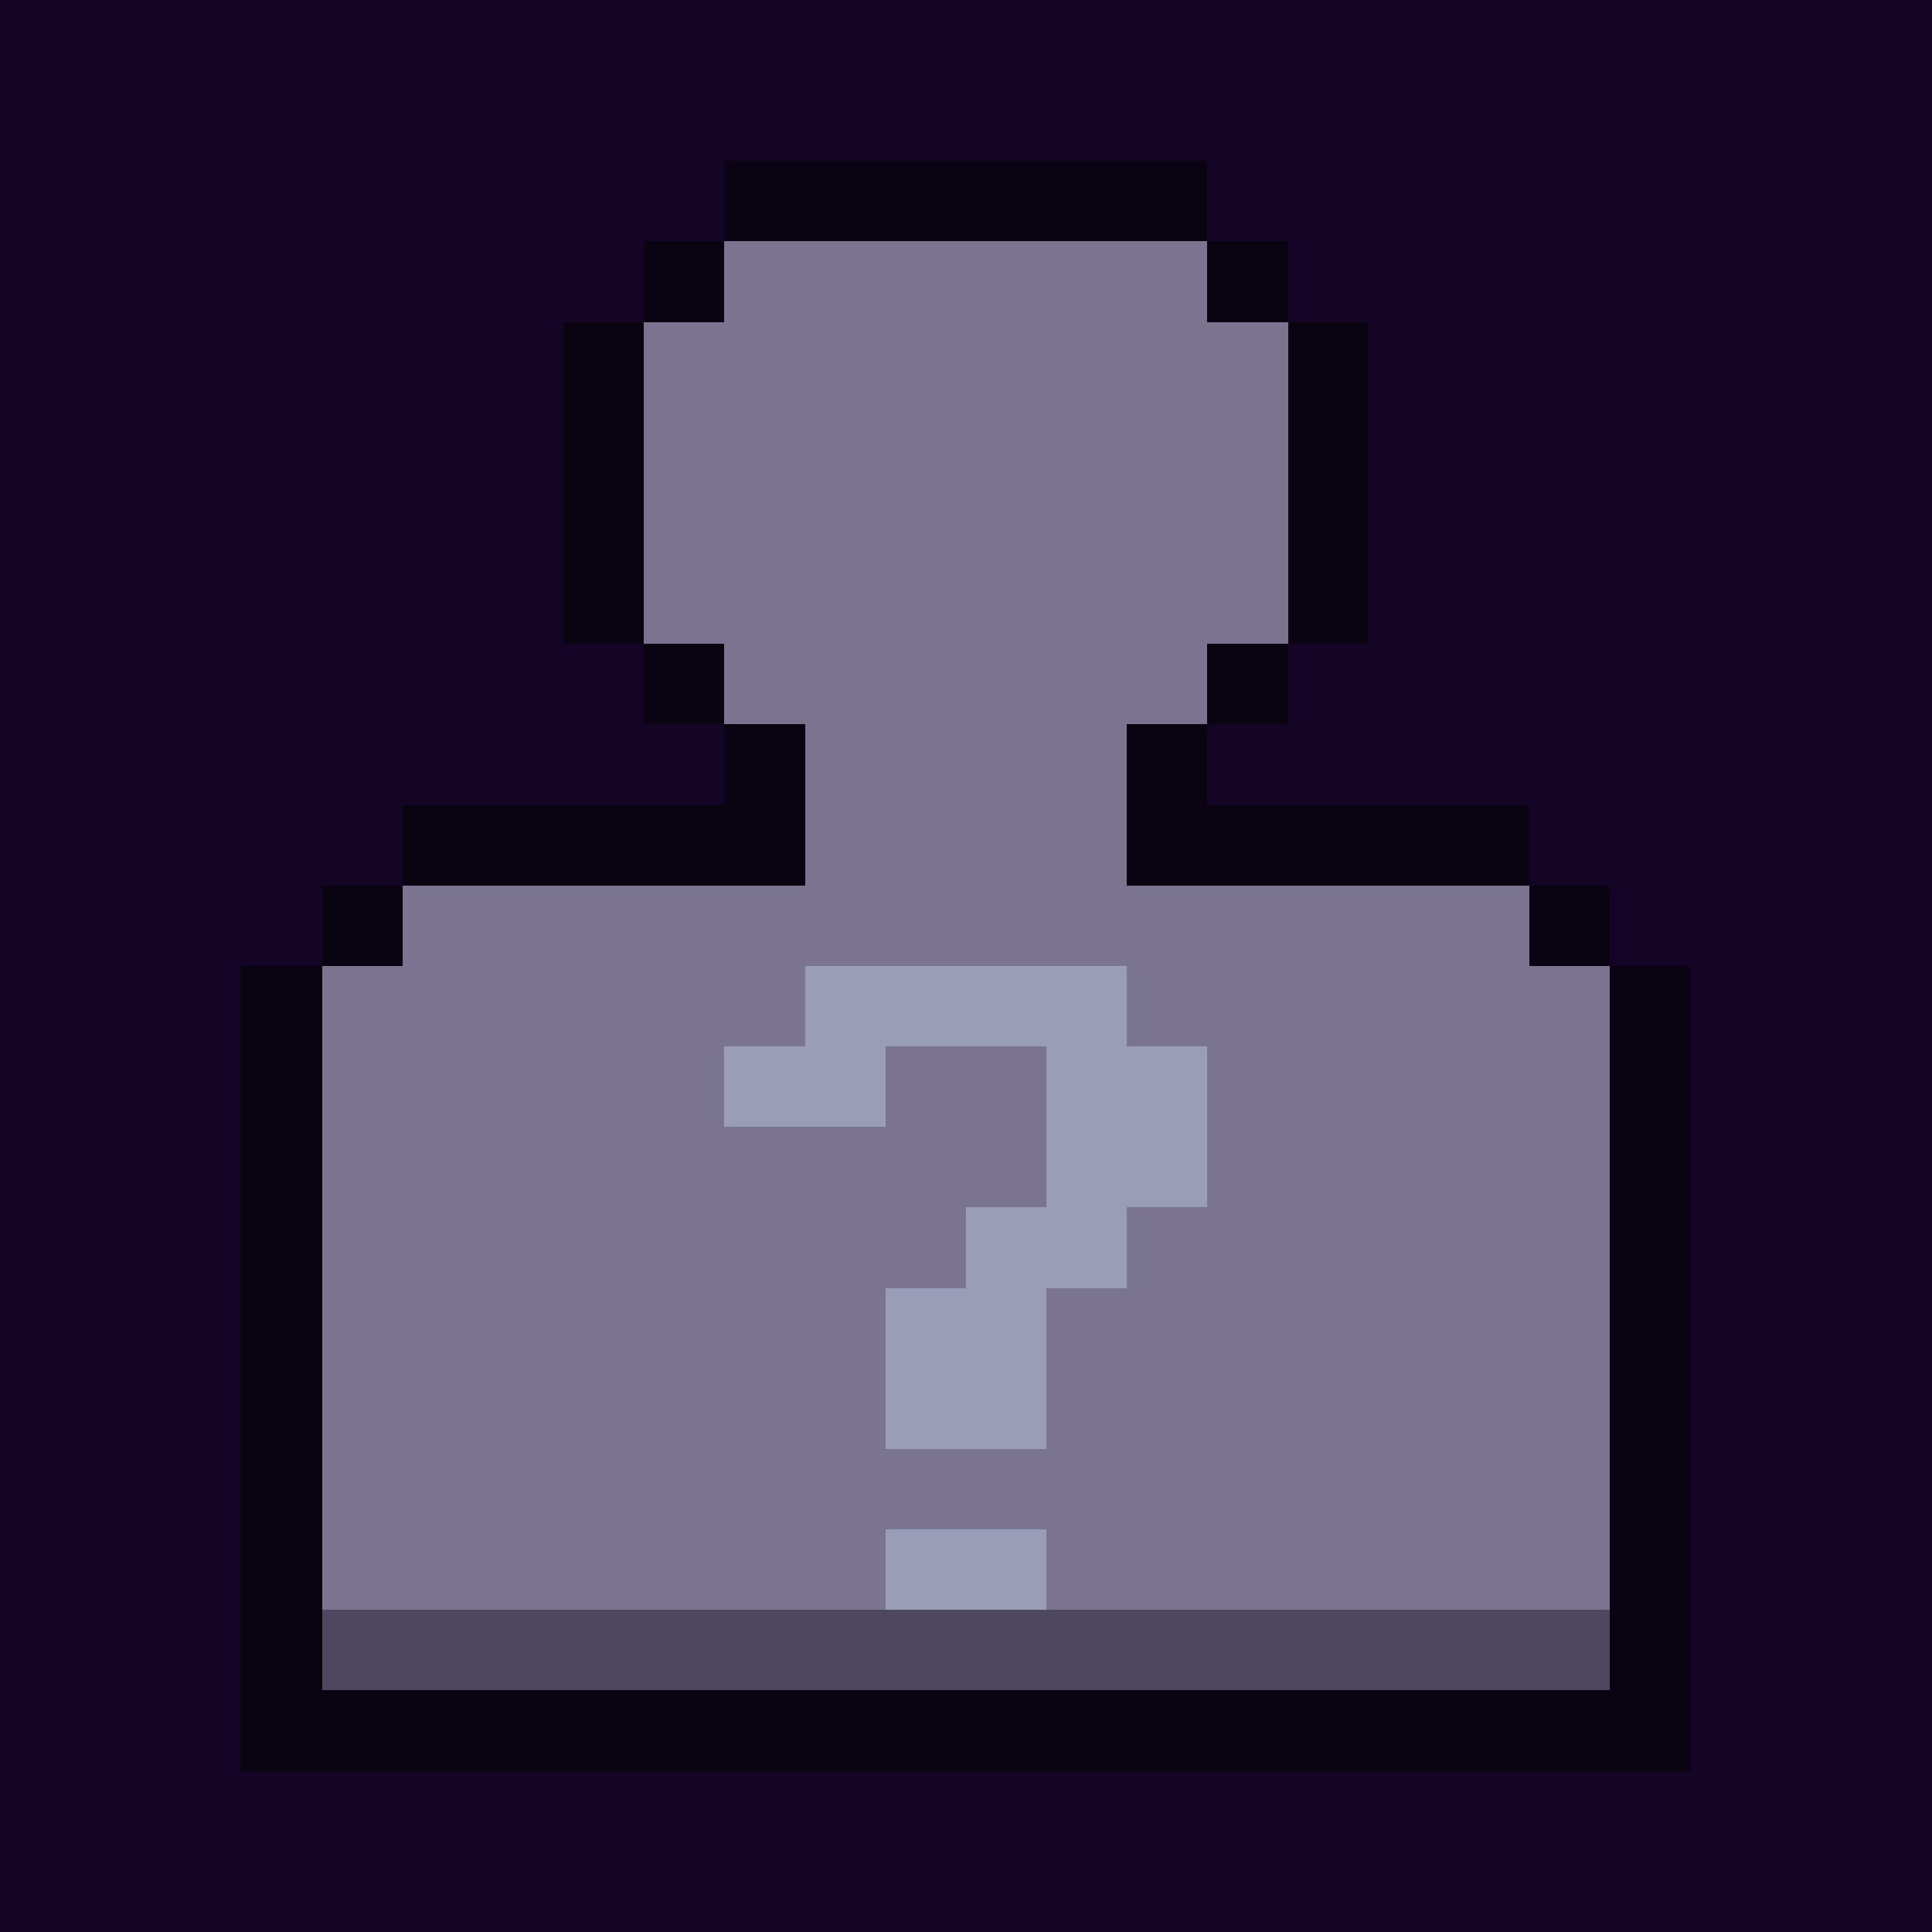
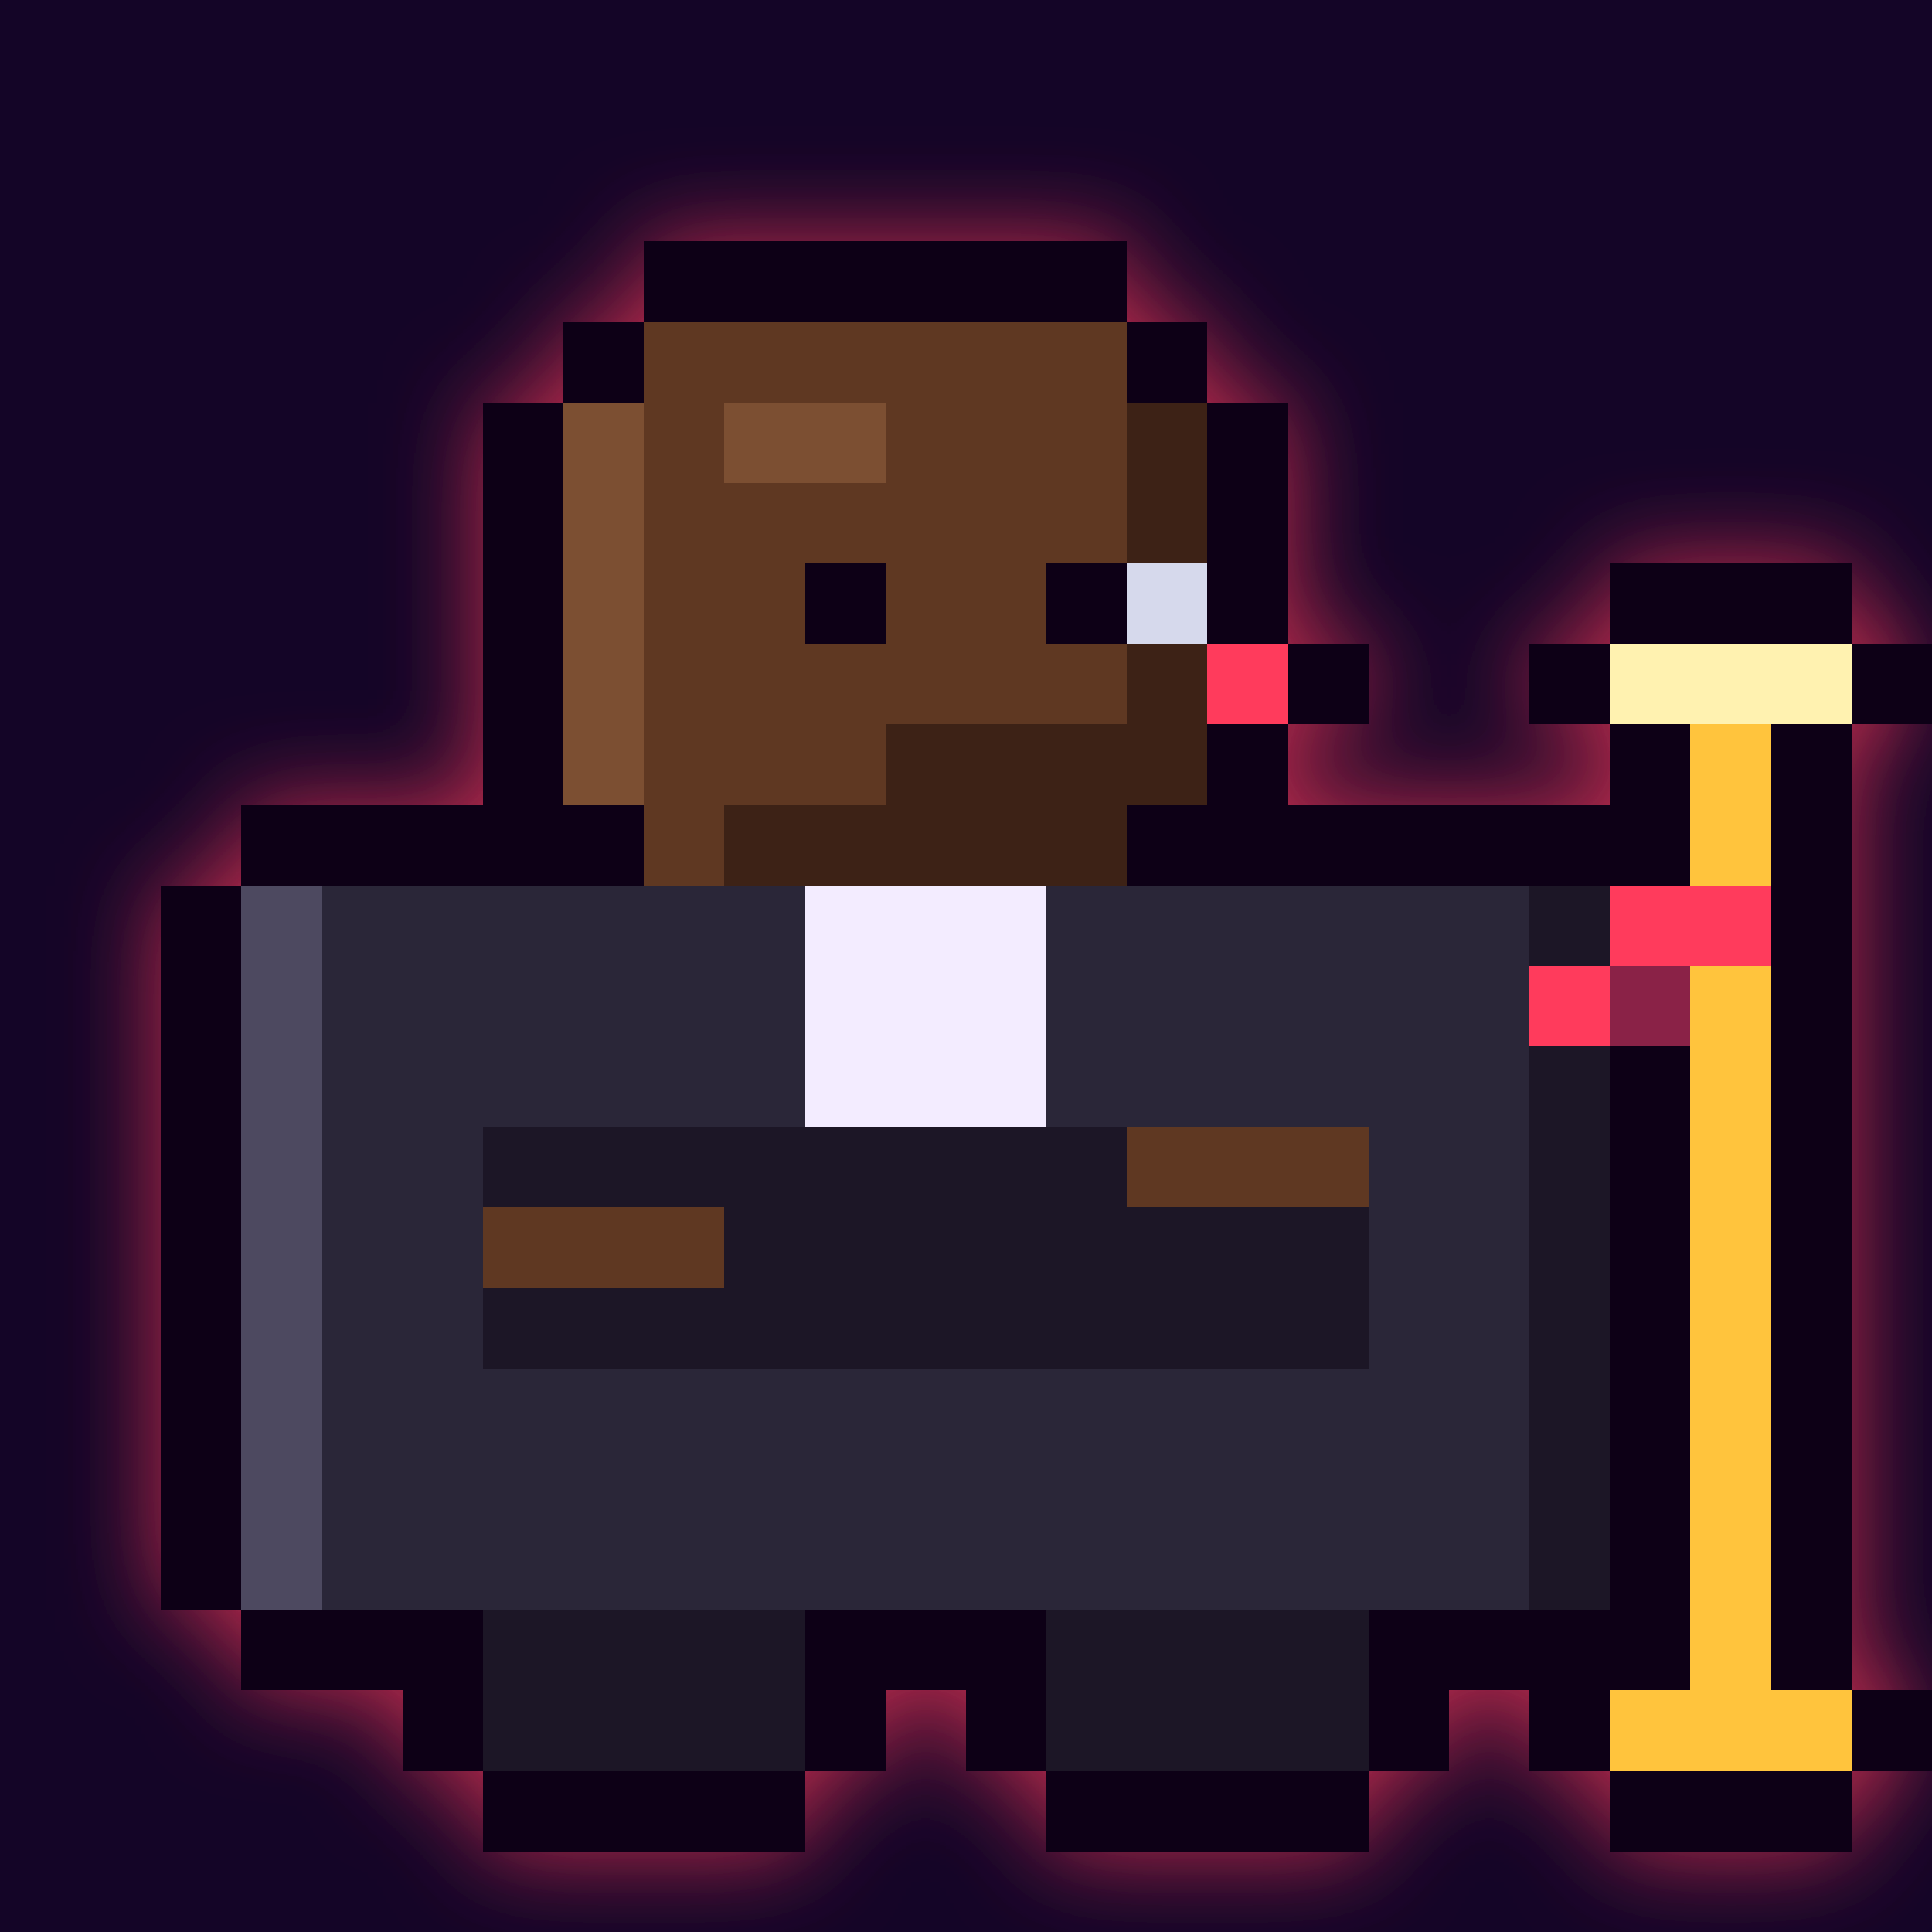
<svg xmlns="http://www.w3.org/2000/svg" width="96" height="96" viewBox="0 0 24 24" shape-rendering="crispEdges">
+   <filter id="glow-bouncer" x="-20%" y="-20%" width="140%" height="140%">
+     <feDropShadow dx="0" dy="0" stdDeviation="0.6" flood-color="#ff3b5c" flood-opacity="0.75" />
+   </filter>
  <rect width="24" height="24" fill="#140527" />
-   <path fill="#0a0412" d="M9 2h6v1h-6zM8 3h1v1h-1zM15 3h1v1h-1zM7 4h1v1h-1zM16 4h1v1h-1zM7 5h1v1h-1zM16 5h1v1h-1zM7 6h1v1h-1zM16 6h1v1h-1zM7 7h1v1h-1zM16 7h1v1h-1zM8 8h1v1h-1zM15 8h1v1h-1zM9 9h1v1h-1zM14 9h1v1h-1zM5 10h5v1h-5zM14 10h5v1h-5zM4 11h1v1h-1zM19 11h1v1h-1zM3 12h1v1h-1zM20 12h1v1h-1zM3 13h1v1h-1zM20 13h1v1h-1zM3 14h1v1h-1zM20 14h1v1h-1zM3 15h1v1h-1zM20 15h1v1h-1zM3 16h1v1h-1zM20 16h1v1h-1zM3 17h1v1h-1zM20 17h1v1h-1zM3 18h1v1h-1zM20 18h1v1h-1zM3 19h1v1h-1zM20 19h1v1h-1zM3 20h1v1h-1zM20 20h1v1h-1zM3 21h18v1h-18z" />
-   <path fill="#7a7490" d="M9 3h6v1h-6zM8 4h8v1h-8zM8 5h8v1h-8zM8 6h8v1h-8zM8 7h8v1h-8zM9 8h6v1h-6zM10 9h4v1h-4zM10 10h4v1h-4zM5 11h14v1h-14zM4 12h6v1h-6zM14 12h6v1h-6zM4 13h5v1h-5zM11 13h2v1h-2zM15 13h5v1h-5zM4 14h9v1h-9zM15 14h5v1h-5zM4 15h8v1h-8zM14 15h6v1h-6zM4 16h7v1h-7zM13 16h7v1h-7zM4 17h7v1h-7zM13 17h7v1h-7zM4 18h16v1h-16zM4 19h7v1h-7zM13 19h7v1h-7z" />
-   <path fill="#9a9db8" d="M10 12h4v1h-4zM9 13h2v1h-2zM13 13h2v1h-2zM13 14h2v1h-2zM12 15h2v1h-2zM11 16h2v1h-2zM11 17h2v1h-2zM11 19h2v1h-2z" />
-   <path fill="#4d4860" d="M4 20h16v1h-16z" />
+   <g filter="url(#glow-bouncer)">
+     <path fill="#0a0412" d="M8 3h6v1h-6zM7 4h1v1h-1zM14 4h1v1h-1zM6 5h1v1h-1zM15 5h1v1h-1zM6 6h1v1h-1zM15 6h1v1h-1zM6 7h1v1h-1zM10 7h1v1h-1zM13 7h1v1h-1zM15 7h1v1h-1zM20 7h3v1h-3zM6 8h1v1h-1zM16 8h1v1h-1zM19 8h1v1h-1zM23 8h1v1h-1zM6 9h1v1h-1zM15 9h1v1h-1zM20 9h1v1h-1zM22 9h1v1h-1zM3 10h5v1h-5zM14 10h7v1h-7zM22 10h1v1h-1zM2 11h1v1h-1zM22 11h1v1h-1zM2 12h1v1h-1zM22 12h1v1h-1zM2 13h1v1h-1zM20 13h1v1h-1zM22 13h1v1h-1zM2 14h1v1h-1zM20 14h1v1h-1zM22 14h1v1h-1zM2 15h1v1h-1zM20 15h1v1h-1zM22 15h1v1h-1zM2 16h1v1h-1zM20 16h1v1h-1zM22 16h1v1h-1zM2 17h1v1h-1zM20 17h1v1h-1zM22 17h1v1h-1zM2 18h1v1h-1zM20 18h1v1h-1zM22 18h1v1h-1zM2 19h1v1h-1zM20 19h1v1h-1zM22 19h1v1h-1zM3 20h3v1h-3zM10 20h3v1h-3zM17 20h4v1h-4zM22 20h1v1h-1zM5 21h1v1h-1zM10 21h1v1h-1zM12 21h1v1h-1zM17 21h1v1h-1zM19 21h1v1h-1zM23 21h1v1h-1zM6 22h4v1h-4zM13 22h4v1h-4zM20 22h3v1h-3z" />
+     <path fill="#5e3824" d="M8 4h6v1h-6zM8 5h1v1h-1zM11 5h3v1h-3zM8 6h6v1h-6zM8 7h2v1h-2zM11 7h2v1h-2zM8 8h6v1h-6zM8 9h3v1h-3zM8 10h1v1h-1zM14 14h3v1h-3zM6 15h3v1h-3z" />
+     <path fill="#7c4f33" d="M7 5h1v1h-1zM9 5h2v1h-2zM7 6h1v1h-1zM7 7h1v1h-1zM7 8h1v1h-1zM7 9h1v1h-1z" />
+     <path fill="#3e2216" d="M14 5h1v1h-1zM14 6h1v1h-1zM14 8h1v1h-1zM11 9h4v1h-4zM9 10h5v1h-5z" />
+     <path fill="#d6d9ec" d="M14 7h1v1h-1z" />
+     <path fill="#ff3b5c" d="M15 8h1v1h-1zM20 11h2v1h-2zM19 12h1v1h-1z" />
+     <path fill="#fff2b0" d="M20 8h3v1h-3z" />
+     <path fill="#ffc43d" d="M21 9h1v1h-1zM21 10h1v1h-1zM21 12h1v1h-1zM21 13h1v1h-1zM21 14h1v1h-1zM21 15h1v1h-1zM21 16h1v1h-1zM21 17h1v1h-1zM21 18h1v1h-1zM21 19h1v1h-1zM21 20h1v1h-1zM20 21h3v1h-3z" />
+     <path fill="#4d4860" d="M3 11h1v1h-1zM3 12h1v1h-1zM3 13h1v1h-1zM3 14h1v1h-1zM3 15h1v1h-1zM3 16h1v1h-1zM3 17h1v1h-1zM3 18h1v1h-1zM3 19h1v1h-1z" />
+     <path fill="#2c2838" d="M4 11h6v1h-6zM13 11h6v1h-6zM4 12h6v1h-6zM13 12h6v1h-6zM4 13h6v1h-6zM13 13h6v1h-6zM4 14h2v1h-2zM17 14h2v1h-2zM4 15h2v1h-2zM17 15h2v1h-2zM4 16h2v1h-2zM17 16h2v1h-2zM4 17h15v1h-15zM4 18h15v1h-15zM4 19h15v1h-15z" />
+     <path fill="#f3ecff" d="M10 11h3v1h-3zM10 12h3v1h-3zM10 13h3v1h-3z" />
+     <path fill="#1d1426" d="M19 11h1v1h-1zM19 13h1v1h-1zM6 14h8v1h-8zM19 14h1v1h-1zM9 15h8v1h-8zM19 15h1v1h-1zM6 16h11v1h-11zM19 16h1v1h-1zM19 17h1v1h-1zM19 18h1v1h-1zM19 19h1v1h-1zM6 20h4v1h-4zM13 20h4v1h-4zM6 21h4v1h-4zM13 21h4v1h-4z" />
+     <path fill="#8a2346" d="M20 12h1v1h-1z" />
+   </g>
</svg>
